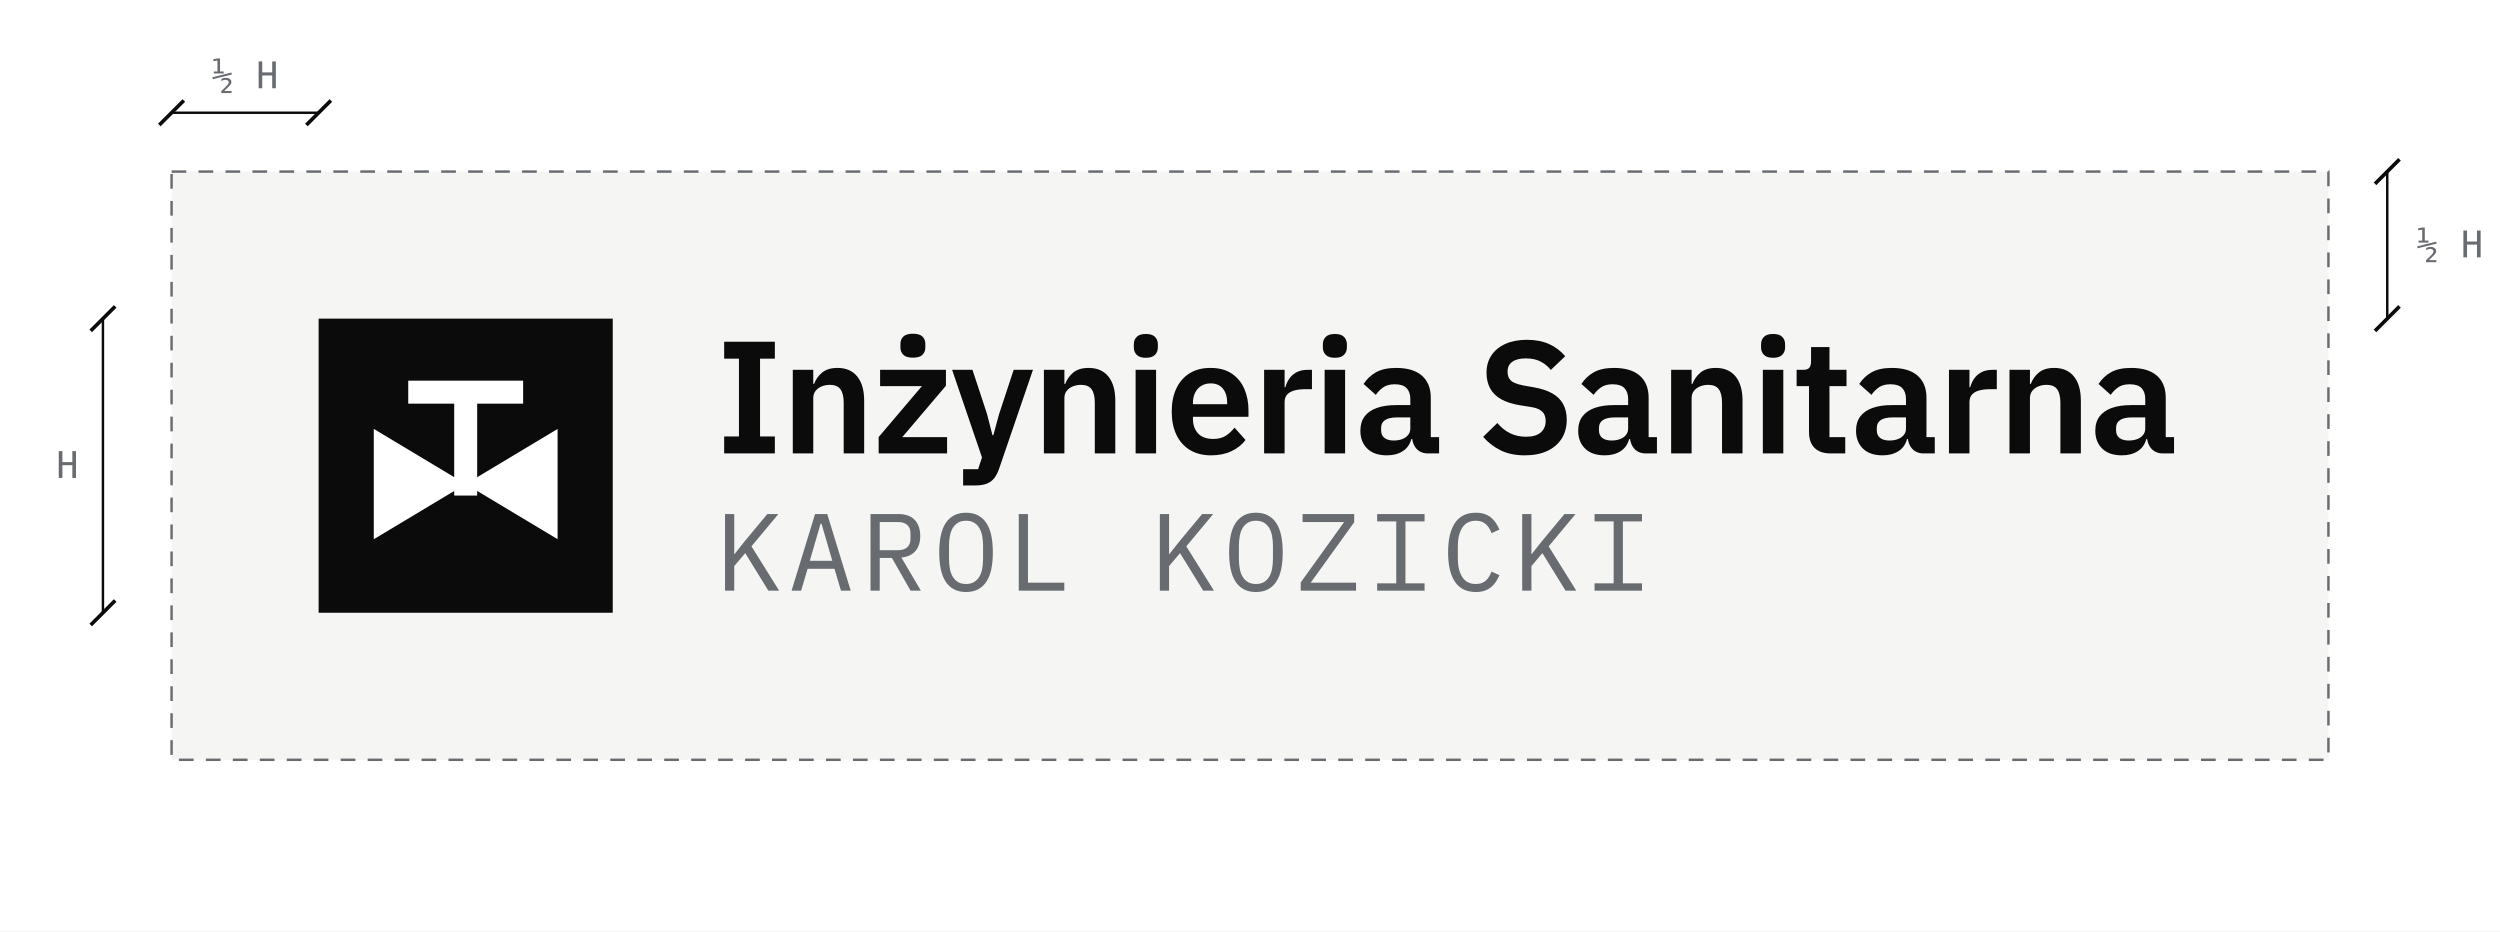
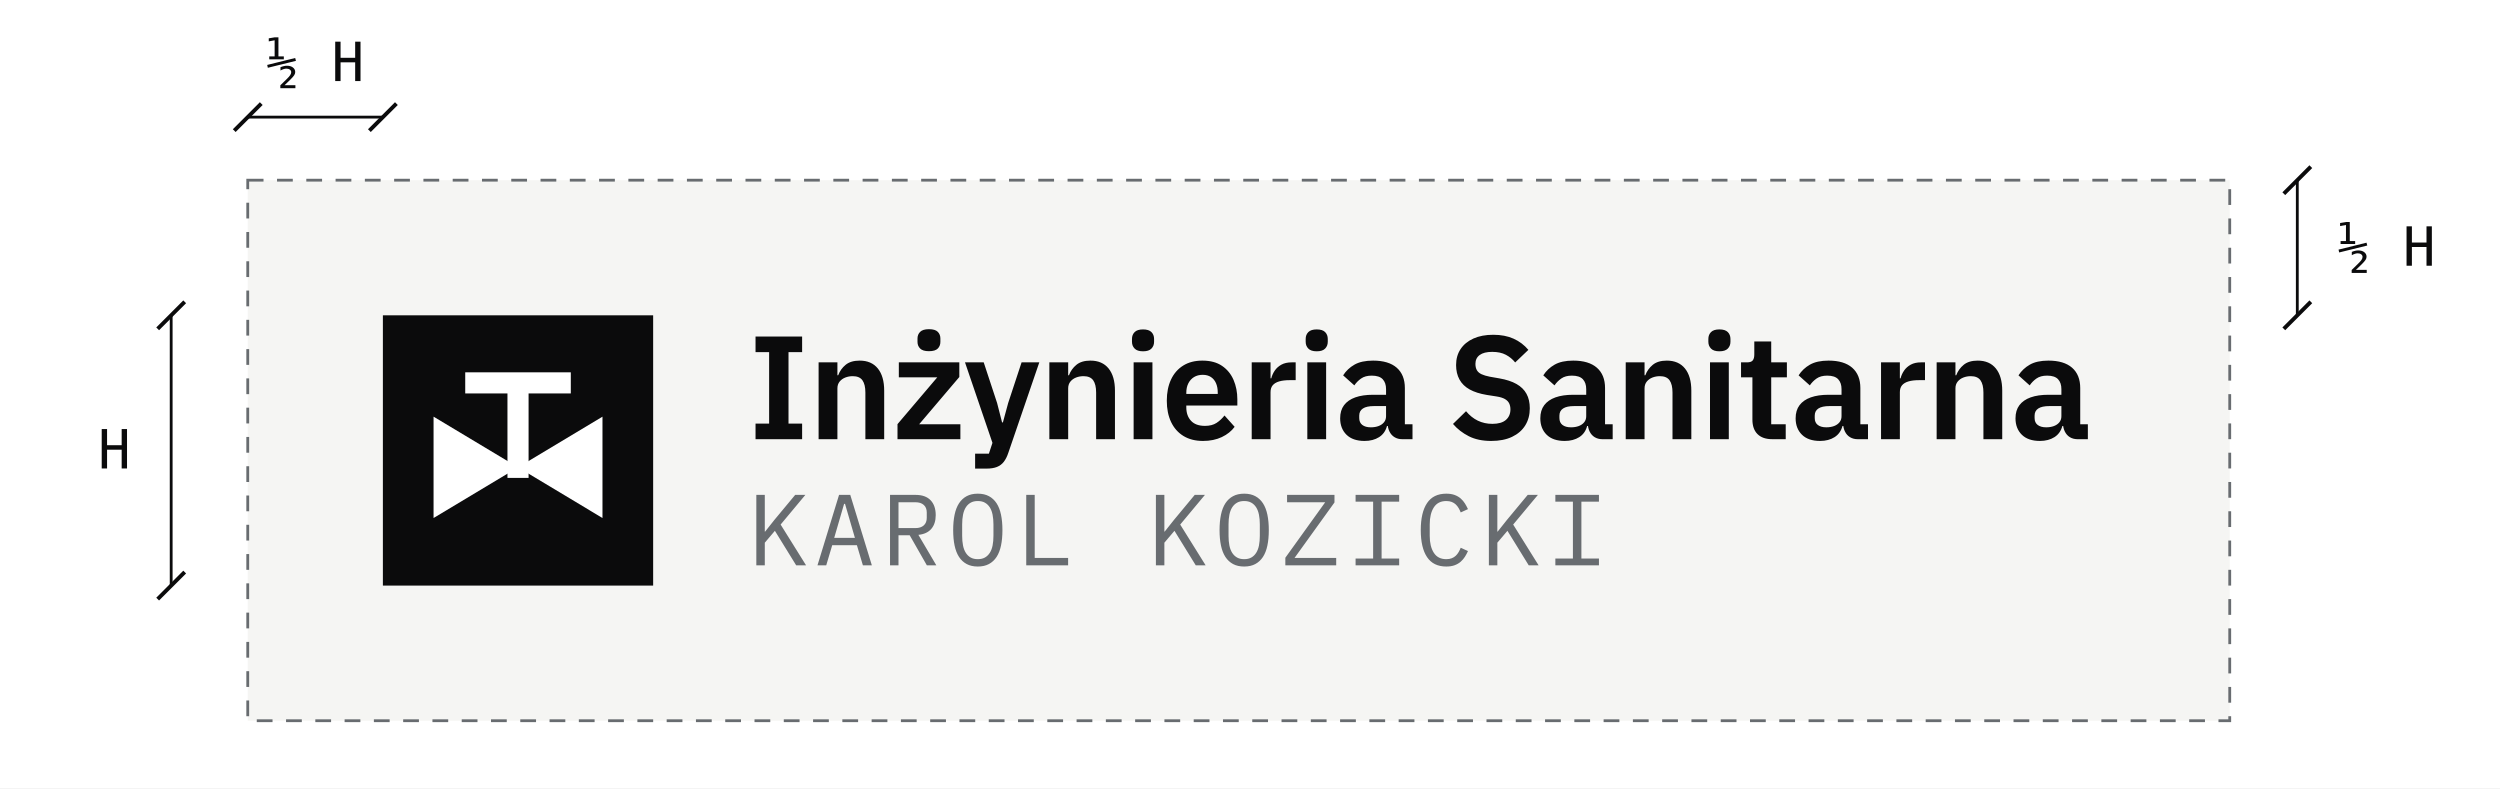
- <svg xmlns="http://www.w3.org/2000/svg" viewBox="0 0 1020 380" width="1020" height="380" font-family="ui-monospace, Menlo, Consolas, monospace" font-size="15" fill="#686c70">
-   <rect width="1020" height="380" fill="#ffffff" />
-   <rect x="70" y="70" width="880" height="240" fill="#f5f5f3" stroke="#686c70" stroke-width="1" stroke-dasharray="6 5" />
-   <g transform="translate(130 130)">
+ <svg xmlns="http://www.w3.org/2000/svg" viewBox="0 0 1110 350" width="1110" height="350" font-family="ui-monospace, Menlo, Consolas, monospace" font-size="24" fill="#0b0b0c">
+   <rect width="1110" height="350" fill="#ffffff" />
+   <rect x="110" y="80" width="880" height="240" fill="#f5f5f3" stroke="#686c70" stroke-width="1.25" stroke-dasharray="7 6" />
+   <g transform="translate(170 140)">
    <g transform="scale(3.75)">
      <rect width="32" height="32" fill="#0b0b0c" />
      <path d="M6 12v12l10-6zM26 12v12l-10-6z" fill="#ffffff" />
      <path d="M16 18V8M11 8h10" fill="none" stroke="#ffffff" stroke-width="2.5" stroke-linecap="square" />
    </g>
    <path d="M186.14 55H165.46V48.08H171.49V16.34H165.46V9.42H186.14V16.34H180.1V48.08H186.14V55ZM201.81 55H193.46V20.89H201.81V26.61H202.16Q203.17 23.87 205.45 21.99Q207.73 20.11 211.7 20.11Q216.92 20.11 219.75 23.6Q222.58 27.1 222.58 33.48V55H214.23V34.3Q214.23 30.69 212.92 28.85Q211.62 27.02 208.61 27.02Q206.9 27.02 205.35 27.61Q203.79 28.21 202.8 29.42Q201.81 30.63 201.81 32.45V55ZM256.41 55H228.49V48.32L246.15 27.53H229.08V20.89H255.94V27.39L238.12 48.36H256.41V55ZM242.45 15.93Q239.71 15.93 238.54 14.74Q237.37 13.56 237.37 11.82V10.27Q237.37 8.53 238.54 7.35Q239.71 6.16 242.45 6.16Q245.25 6.16 246.39 7.35Q247.53 8.53 247.53 10.27V11.82Q247.53 13.56 246.39 14.74Q245.25 15.93 242.45 15.93ZM277.63 38.93 283.58 20.89H291.45L277.7 61.04Q276.89 63.48 275.69 65.04Q274.49 66.59 272.63 67.33Q270.78 68.06 267.98 68.06H262.95V61.42H269.07L270.65 56.63L258.46 20.89H266.77L272.71 38.93L274.92 47.55H275.29L277.63 38.93ZM304.27 55H295.91V20.89H304.27V26.61H304.62Q305.63 23.87 307.91 21.99Q310.18 20.11 314.15 20.11Q319.38 20.11 322.21 23.6Q325.04 27.1 325.04 33.48V55H316.68V34.3Q316.68 30.69 315.38 28.85Q314.07 27.02 311.07 27.02Q309.35 27.02 307.8 27.61Q306.25 28.21 305.26 29.42Q304.27 30.63 304.27 32.45V55ZM337.51 15.98Q334.95 15.98 333.78 14.77Q332.6 13.57 332.6 11.75V10.49Q332.6 8.63 333.78 7.45Q334.95 6.26 337.51 6.26Q340.08 6.26 341.24 7.45Q342.41 8.63 342.41 10.49V11.75Q342.41 13.57 341.24 14.77Q340.08 15.98 337.51 15.98ZM333.33 55V20.89H341.68V55H333.33ZM364.13 55.78Q359.09 55.78 355.49 53.6Q351.89 51.41 349.97 47.39Q348.06 43.37 348.06 37.92Q348.06 32.52 349.93 28.53Q351.8 24.53 355.33 22.32Q358.86 20.11 363.85 20.11Q369.18 20.11 372.61 22.46Q376.04 24.81 377.71 28.72Q379.38 32.62 379.38 37.3V40.06H356.72V40.89Q356.72 44.57 358.81 46.83Q360.9 49.09 365 49.09Q368.11 49.09 370.13 47.78Q372.14 46.46 373.68 44.48L378.18 49.51Q376.09 52.35 372.47 54.07Q368.85 55.78 364.13 55.78ZM363.99 26.42Q361.78 26.42 360.14 27.42Q358.51 28.43 357.61 30.22Q356.72 32.01 356.72 34.39V34.9H370.68V34.27Q370.68 31.91 369.91 30.15Q369.15 28.39 367.65 27.4Q366.16 26.42 363.99 26.42ZM394.12 55H385.76V20.89H394.12V27.97H394.45Q394.9 26.15 396 24.54Q397.1 22.93 398.94 21.91Q400.79 20.89 403.48 20.89H405.28V28.79H402.67Q399.86 28.79 397.95 29.35Q396.04 29.92 395.08 31.07Q394.12 32.22 394.12 34.12V55ZM414.63 15.98Q412.07 15.98 410.9 14.77Q409.72 13.57 409.72 11.75V10.49Q409.72 8.63 410.9 7.45Q412.07 6.26 414.63 6.26Q417.2 6.26 418.36 7.45Q419.53 8.63 419.53 10.49V11.75Q419.53 13.57 418.36 14.77Q417.2 15.98 414.63 15.98ZM410.45 55V20.89H418.8V55H410.45ZM457.15 55H452.51Q450.65 55 449.19 54.12Q447.72 53.24 446.9 51.55Q446.08 49.87 446.08 47.57V46.84L448.15 49.15H445.82Q444.96 52.4 442.31 54.09Q439.66 55.78 435.86 55.78Q430.65 55.78 427.84 53.02Q425.03 50.25 425.03 45.73Q425.03 42.21 426.75 39.91Q428.48 37.61 431.74 36.44Q435 35.28 439.62 35.28H445.41V32.77Q445.41 29.97 443.91 28.37Q442.41 26.78 439.05 26.78Q436.14 26.78 434.33 28.06Q432.51 29.34 431.33 31.11L426.35 26.66Q428.23 23.7 431.37 21.91Q434.51 20.11 439.64 20.11Q446.54 20.11 450.15 23.27Q453.76 26.44 453.76 32.3V48.36H457.15V55ZM445.41 40.3H440.05Q436.76 40.3 435.13 41.37Q433.5 42.45 433.5 44.52V45.61Q433.5 47.63 434.87 48.68Q436.24 49.73 438.64 49.73Q440.57 49.73 442.07 49.17Q443.58 48.61 444.49 47.5Q445.41 46.4 445.41 44.79V40.3ZM492.08 55.78Q486.28 55.78 482.14 53.68Q478.01 51.59 475.13 48.23L480.92 42.58Q483.25 45.37 486.16 46.78Q489.08 48.19 492.6 48.19Q496.62 48.19 498.63 46.44Q500.63 44.68 500.63 41.78Q500.63 40.27 500.08 39.11Q499.53 37.96 498.18 37.17Q496.82 36.39 494.42 36.02L490.14 35.35Q485.57 34.6 482.53 32.92Q479.5 31.24 478 28.5Q476.5 25.77 476.5 22.08Q476.5 17.98 478.51 14.98Q480.51 11.97 484.22 10.3Q487.92 8.64 493.01 8.64Q498.17 8.64 502.02 10.37Q505.87 12.1 508.6 15.34L502.74 20.93Q501.05 18.82 498.61 17.53Q496.18 16.23 492.52 16.23Q488.88 16.23 486.99 17.62Q485.09 19.01 485.09 21.56Q485.09 23.3 485.76 24.41Q486.43 25.53 487.84 26.17Q489.25 26.82 491.44 27.25L495.71 28Q500.34 28.8 503.33 30.5Q506.32 32.19 507.77 34.86Q509.23 37.52 509.23 41.29Q509.23 45.61 507.22 48.86Q505.21 52.11 501.37 53.95Q497.53 55.78 492.08 55.78ZM546.03 55H541.39Q539.53 55 538.06 54.12Q536.59 53.24 535.77 51.55Q534.96 49.87 534.96 47.57V46.84L537.03 49.15H534.69Q533.83 52.4 531.19 54.09Q528.54 55.78 524.73 55.78Q519.52 55.78 516.71 53.02Q513.9 50.25 513.9 45.73Q513.9 42.21 515.63 39.91Q517.36 37.61 520.61 36.44Q523.87 35.28 528.49 35.28H534.28V32.77Q534.28 29.97 532.78 28.37Q531.28 26.78 527.93 26.78Q525.01 26.78 523.2 28.06Q521.39 29.34 520.2 31.11L515.22 26.66Q517.1 23.7 520.24 21.91Q523.39 20.11 528.51 20.11Q535.41 20.11 539.02 23.27Q542.64 26.44 542.64 32.3V48.36H546.03V55ZM534.28 40.3H528.92Q525.63 40.3 524.01 41.37Q522.38 42.45 522.38 44.52V45.61Q522.38 47.63 523.74 48.68Q525.11 49.73 527.52 49.73Q529.44 49.73 530.95 49.17Q532.46 48.61 533.37 47.5Q534.28 46.4 534.28 44.79V40.3ZM560.18 55H551.82V20.89H560.18V26.61H560.53Q561.54 23.87 563.82 21.99Q566.09 20.11 570.06 20.11Q575.29 20.11 578.12 23.6Q580.95 27.1 580.95 33.48V55H572.59V34.3Q572.59 30.69 571.29 28.85Q569.98 27.02 566.98 27.02Q565.26 27.02 563.71 27.61Q562.16 28.21 561.17 29.42Q560.18 30.63 560.18 32.45V55ZM593.42 15.98Q590.86 15.98 589.69 14.77Q588.51 13.57 588.51 11.75V10.49Q588.51 8.63 589.69 7.45Q590.86 6.26 593.42 6.26Q595.99 6.26 597.15 7.45Q598.32 8.63 598.32 10.49V11.75Q598.32 13.57 597.15 14.77Q595.99 15.98 593.42 15.98ZM589.24 55V20.89H597.59V55H589.24ZM622.86 55H616.88Q612.6 55 610.33 52.74Q608.07 50.48 608.07 46.32V27.53H603.02V20.89H605.65Q607.53 20.89 608.22 20.02Q608.91 19.15 608.91 17.41V11.6H616.42V20.89H623.38V27.53H616.42V48.36H622.86V55ZM659.39 55H654.75Q652.89 55 651.42 54.12Q649.95 53.24 649.13 51.55Q648.32 49.87 648.32 47.57V46.84L650.39 49.15H648.06Q647.19 52.4 644.55 54.09Q641.9 55.78 638.1 55.78Q632.88 55.78 630.07 53.02Q627.26 50.25 627.26 45.73Q627.26 42.21 628.99 39.91Q630.72 37.61 633.98 36.44Q637.23 35.28 641.86 35.28H647.64V32.77Q647.64 29.97 646.14 28.37Q644.64 26.78 641.29 26.78Q638.37 26.78 636.56 28.06Q634.75 29.34 633.56 31.11L628.58 26.66Q630.46 23.7 633.6 21.91Q636.75 20.11 641.87 20.11Q648.77 20.11 652.38 23.27Q656 26.44 656 32.3V48.36H659.39V55ZM647.64 40.3H642.28Q639 40.3 637.37 41.37Q635.74 42.45 635.74 44.52V45.61Q635.74 47.63 637.1 48.68Q638.47 49.73 640.88 49.73Q642.8 49.73 644.31 49.17Q645.82 48.61 646.73 47.5Q647.64 46.4 647.64 44.79V40.3ZM673.54 55H665.18V20.89H673.54V27.97H673.86Q674.31 26.15 675.42 24.54Q676.52 22.93 678.36 21.91Q680.21 20.89 682.9 20.89H684.7V28.79H682.09Q679.28 28.79 677.37 29.35Q675.46 29.92 674.5 31.07Q673.54 32.22 673.54 34.12V55ZM698.22 55H689.87V20.89H698.22V26.61H698.57Q699.59 23.87 701.86 21.99Q704.14 20.11 708.11 20.11Q713.33 20.11 716.16 23.6Q718.99 27.1 718.99 33.48V55H710.64V34.3Q710.64 30.69 709.33 28.85Q708.03 27.02 705.02 27.02Q703.31 27.02 701.76 27.61Q700.2 28.21 699.21 29.42Q698.22 30.63 698.22 32.45V55ZM757.01 55H752.37Q750.51 55 749.04 54.12Q747.58 53.24 746.76 51.55Q745.94 49.87 745.94 47.57V46.84L748.01 49.15H745.68Q744.82 52.4 742.17 54.09Q739.52 55.78 735.72 55.78Q730.5 55.78 727.69 53.02Q724.88 50.25 724.88 45.73Q724.88 42.21 726.61 39.91Q728.34 37.61 731.6 36.44Q734.86 35.28 739.48 35.28H745.26V32.77Q745.26 29.97 743.77 28.37Q742.27 26.78 738.91 26.78Q736 26.78 734.18 28.06Q732.37 29.34 731.18 31.11L726.21 26.66Q728.09 23.7 731.23 21.91Q734.37 20.11 739.49 20.11Q746.39 20.11 750.01 23.27Q753.62 26.44 753.62 32.3V48.36H757.01V55ZM745.26 40.3H739.91Q736.62 40.3 734.99 41.37Q733.36 42.45 733.36 44.52V45.61Q733.36 47.63 734.73 48.68Q736.1 49.73 738.5 49.73Q740.42 49.73 741.93 49.17Q743.44 48.61 744.35 47.5Q745.26 46.4 745.26 44.79V40.3Z" fill="#0b0b0c" />
    <path d="M174.05 95.68 169.57 100.96V111H165.81V79.73H169.57V96.04H169.71L173.83 90.84L183.06 79.73H187.58L176.6 92.9L187.89 111H183.5L174.05 95.68ZM213.12 111 210.47 102.08H199.5L196.85 111H192.96L202.54 79.73H207.52L217.1 111H213.12ZM205.19 83.72H204.78L200.39 98.81H209.58L205.19 83.72ZM228.93 111H225.17V79.73H236.55Q240.89 79.73 243.18 82.1Q245.46 84.48 245.46 88.73Q245.46 92.54 243.49 94.83Q241.52 97.11 237.76 97.47L245.73 111H241.52L233.9 97.65H228.93V111ZM236.46 94.47Q238.83 94.47 240.15 93.28Q241.48 92.09 241.48 89.9V87.57Q241.48 85.37 240.15 84.19Q238.83 83 236.46 83H228.93V94.47H236.46ZM264.14 111.54Q261.28 111.54 259.22 110.44Q257.16 109.34 255.81 107.28Q254.47 105.22 253.84 102.22Q253.21 99.22 253.21 95.36Q253.21 91.56 253.84 88.53Q254.47 85.51 255.81 83.45Q257.16 81.39 259.22 80.29Q261.28 79.19 264.14 79.19Q267.01 79.19 269.07 80.29Q271.13 81.39 272.48 83.45Q273.82 85.51 274.45 88.53Q275.08 91.56 275.08 95.36Q275.08 99.22 274.45 102.22Q273.82 105.22 272.48 107.28Q271.13 109.34 269.07 110.44Q267.01 111.54 264.14 111.54ZM264.14 108.27Q266.03 108.27 267.32 107.53Q268.62 106.79 269.48 105.44Q270.33 104.1 270.71 102.2Q271.09 100.29 271.09 97.92V92.81Q271.09 90.48 270.71 88.56Q270.33 86.63 269.48 85.28Q268.62 83.94 267.32 83.2Q266.03 82.46 264.14 82.46Q262.26 82.46 260.96 83.2Q259.66 83.94 258.81 85.28Q257.96 86.63 257.58 88.56Q257.2 90.48 257.2 92.81V97.92Q257.2 100.29 257.58 102.2Q257.96 104.1 258.81 105.44Q259.66 106.79 260.96 107.53Q262.26 108.27 264.14 108.27ZM285.65 111V79.73H289.41V107.73H304.24V111H285.65ZM351.46 95.68 346.98 100.96V111H343.22V79.73H346.98V96.04H347.11L351.24 90.84L360.46 79.73H364.99L354.01 92.9L365.3 111H360.91L351.46 95.68ZM382.42 111.54Q379.55 111.54 377.49 110.44Q375.43 109.34 374.08 107.28Q372.74 105.22 372.11 102.22Q371.48 99.22 371.48 95.36Q371.48 91.56 372.11 88.53Q372.74 85.51 374.08 83.45Q375.43 81.39 377.49 80.29Q379.55 79.19 382.42 79.19Q385.28 79.19 387.34 80.29Q389.4 81.39 390.75 83.45Q392.09 85.51 392.72 88.53Q393.35 91.56 393.35 95.36Q393.35 99.22 392.72 102.22Q392.09 105.22 390.75 107.28Q389.4 109.34 387.34 110.44Q385.28 111.54 382.42 111.54ZM382.42 108.27Q384.3 108.27 385.6 107.53Q386.9 106.79 387.75 105.44Q388.6 104.1 388.98 102.2Q389.36 100.29 389.36 97.92V92.81Q389.36 90.48 388.98 88.56Q388.6 86.63 387.75 85.28Q386.9 83.94 385.6 83.2Q384.3 82.46 382.42 82.46Q380.53 82.46 379.24 83.2Q377.94 83.94 377.08 85.28Q376.23 86.63 375.85 88.56Q375.47 90.48 375.47 92.81V97.92Q375.47 100.29 375.85 102.2Q376.23 104.1 377.08 105.44Q377.94 106.79 379.24 107.53Q380.53 108.27 382.42 108.27ZM423.27 111H400.69V107.64L418.39 83H401.46V79.73H422.51V83.09L404.77 107.73H423.27V111ZM431.88 111V108H439.67V82.73H431.88V79.73H451.23V82.73H443.43V108H451.23V111H431.88ZM472.15 111.54Q466.42 111.54 463.62 107.37Q460.82 103.2 460.82 95.36Q460.82 87.52 463.62 83.36Q466.42 79.19 472.15 79.19Q474.3 79.19 475.87 79.77Q477.44 80.36 478.56 81.34Q479.68 82.33 480.44 83.56Q481.2 84.79 481.78 86.05L478.56 87.52Q478.15 86.49 477.62 85.58Q477.08 84.66 476.34 83.96Q475.6 83.27 474.59 82.87Q473.58 82.46 472.15 82.46Q468.43 82.46 466.62 85.28Q464.8 88.11 464.8 92.81V97.92Q464.8 102.62 466.62 105.44Q468.43 108.27 472.15 108.27Q473.58 108.27 474.59 107.86Q475.6 107.46 476.34 106.77Q477.08 106.07 477.62 105.15Q478.15 104.24 478.56 103.2L481.78 104.68Q481.2 105.98 480.44 107.19Q479.68 108.4 478.56 109.39Q477.44 110.37 475.87 110.96Q474.3 111.54 472.15 111.54ZM499.3 95.68 494.82 100.96V111H491.06V79.73H494.82V96.04H494.95L499.08 90.84L508.3 79.73H512.83L501.85 92.9L513.14 111H508.75L499.3 95.68ZM520.58 111V108H528.37V82.73H520.58V79.73H539.93V82.73H532.14V108H539.93V111H520.58Z" fill="#686c70" />
  </g>
-   <path d="M42 130v120" stroke="#0b0b0c" stroke-width="1" />
-   <path d="M37 135l10-10" stroke="#0b0b0c" stroke-width="1.5" />
-   <path d="M37 255l10-10" stroke="#0b0b0c" stroke-width="1.5" />
-   <text x="32" y="195.0" text-anchor="end">H</text>
-   <path d="M70 46h60" stroke="#0b0b0c" stroke-width="1" />
-   <path d="M65 51l10-10" stroke="#0b0b0c" stroke-width="1.5" />
-   <path d="M125 51l10-10" stroke="#0b0b0c" stroke-width="1.5" />
-   <text x="100.0" y="36" text-anchor="middle">½ H</text>
-   <path d="M974 70v60" stroke="#0b0b0c" stroke-width="1" />
-   <path d="M969 75l10-10" stroke="#0b0b0c" stroke-width="1.5" />
-   <path d="M969 135l10-10" stroke="#0b0b0c" stroke-width="1.5" />
-   <text x="986" y="105.0">½ H</text>
+   <path d="M76 140v120" stroke="#0b0b0c" stroke-width="1.25" />
+   <path d="M70 146l12-12" stroke="#0b0b0c" stroke-width="1.75" />
+   <path d="M70 266l12-12" stroke="#0b0b0c" stroke-width="1.75" />
+   <text x="58" y="208.0" text-anchor="end">H</text>
+   <path d="M110 52h60" stroke="#0b0b0c" stroke-width="1.25" />
+   <path d="M104 58l12-12" stroke="#0b0b0c" stroke-width="1.75" />
+   <path d="M164 58l12-12" stroke="#0b0b0c" stroke-width="1.75" />
+   <text x="140.0" y="36" text-anchor="middle">½ H</text>
+   <path d="M1020 80v60" stroke="#0b0b0c" stroke-width="1.25" />
+   <path d="M1014 86l12-12" stroke="#0b0b0c" stroke-width="1.75" />
+   <path d="M1014 146l12-12" stroke="#0b0b0c" stroke-width="1.75" />
+   <text x="1038" y="118.0">½ H</text>
</svg>
